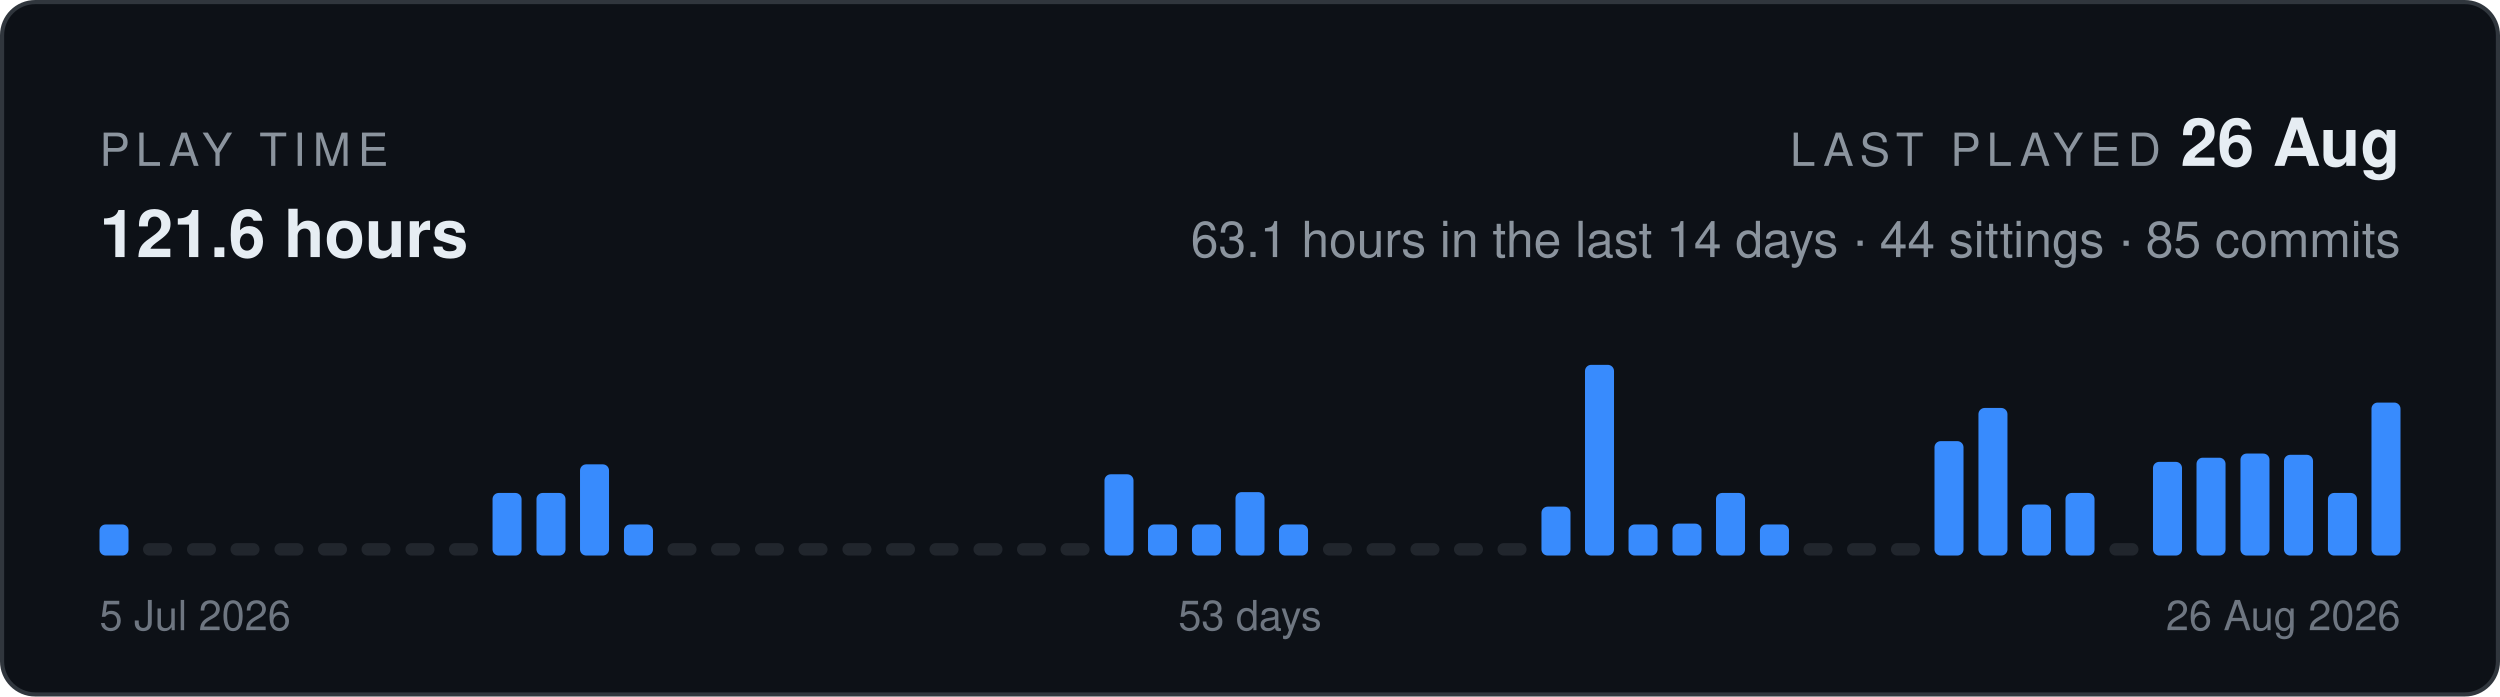
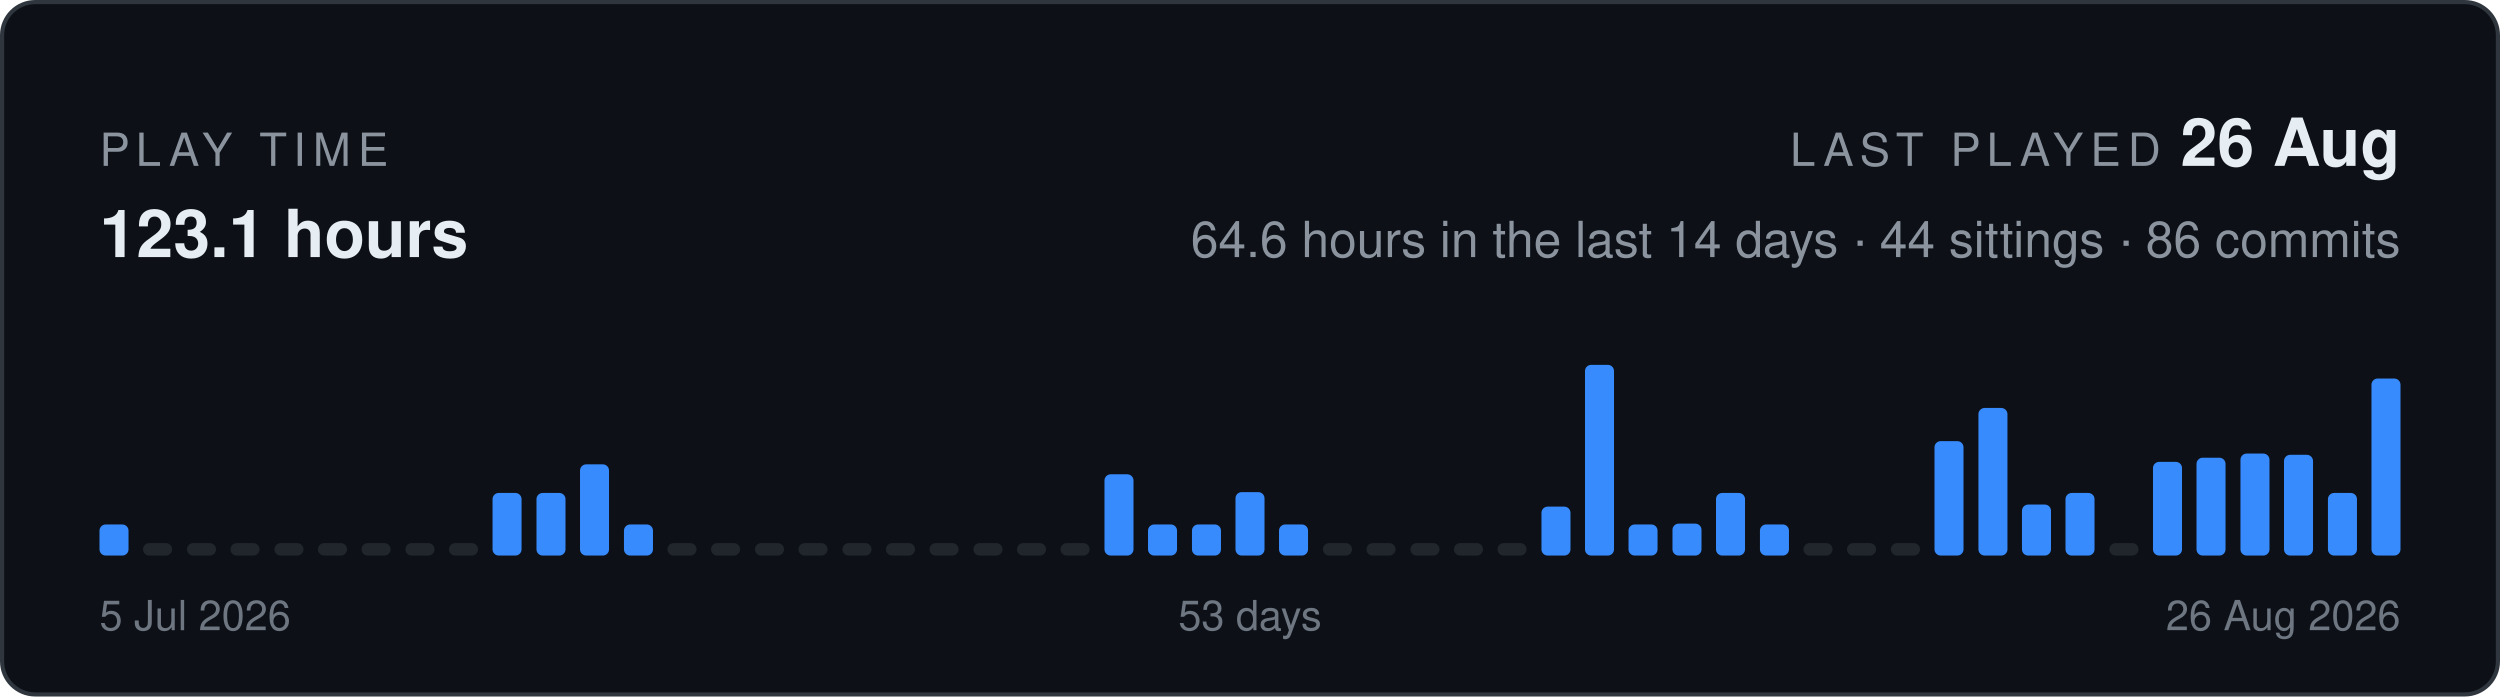
- <svg xmlns="http://www.w3.org/2000/svg" width="603" height="168" viewBox="0 0 603 168" role="img" aria-label="Play time: 121.6 hours over 85 commits, last played 26 Aug">
+ <svg xmlns="http://www.w3.org/2000/svg" width="603" height="168" viewBox="0 0 603 168" role="img" aria-label="Play time: 123.1 hours over 86 commits, last played 26 Aug">
  <style>
    .card { fill: #0d1117; stroke: #30363d }
    text { font-family: -apple-system, BlinkMacSystemFont, "Segoe UI", Helvetica, Arial, sans-serif }
    .label { font-size: 11px; letter-spacing: 1.7px; fill: #8b949e }
    .stat { font-size: 16px; font-weight: 600; letter-spacing: normal; fill: #e6edf3 }
    .note { font-size: 12px; fill: #8b949e }
    .axis { font-size: 10px; fill: #6e7681 }
    .bar { fill: #388bfd }
    .bar-quiet { fill: #21262d }
  </style>
  <rect class="card" x="0.5" y="0.5" width="602" height="167" rx="8" />
  <text class="label" x="24" y="40">PLAY TIME</text>
-   <text class="stat" x="24" y="62">121.6 hours</text>
+   <text class="stat" x="24" y="62">123.1 hours</text>
  <text class="label" x="579" y="40" text-anchor="end">LAST PLAYED <tspan class="stat">26 Aug</tspan>
  </text>
-   <text class="note" x="579" y="62" text-anchor="end">63.1 hours in the last 14 days   ·   44 sittings   ·   85 commits</text>
+   <text class="note" x="579" y="62" text-anchor="end">64.6 hours in the last 14 days   ·   44 sittings   ·   86 commits</text>
  <rect class="bar" x="24.0" y="126.5" width="7" height="7.5" rx="1.5" />
  <rect class="bar-quiet" x="34.5" y="131.0" width="7" height="3.0" rx="1.5" />
  <rect class="bar-quiet" x="45.1" y="131.0" width="7" height="3.0" rx="1.5" />
  <rect class="bar-quiet" x="55.6" y="131.0" width="7" height="3.0" rx="1.5" />
  <rect class="bar-quiet" x="66.2" y="131.0" width="7" height="3.0" rx="1.5" />
  <rect class="bar-quiet" x="76.7" y="131.0" width="7" height="3.0" rx="1.5" />
  <rect class="bar-quiet" x="87.2" y="131.0" width="7" height="3.0" rx="1.5" />
  <rect class="bar-quiet" x="97.8" y="131.0" width="7" height="3.0" rx="1.5" />
  <rect class="bar-quiet" x="108.3" y="131.0" width="7" height="3.0" rx="1.5" />
  <rect class="bar" x="118.8" y="118.9" width="7" height="15.1" rx="1.5" />
  <rect class="bar" x="129.4" y="118.9" width="7" height="15.1" rx="1.5" />
  <rect class="bar" x="139.9" y="112.0" width="7" height="22.0" rx="1.5" />
  <rect class="bar" x="150.5" y="126.5" width="7" height="7.5" rx="1.5" />
  <rect class="bar-quiet" x="161.0" y="131.0" width="7" height="3.0" rx="1.5" />
  <rect class="bar-quiet" x="171.5" y="131.0" width="7" height="3.0" rx="1.5" />
  <rect class="bar-quiet" x="182.1" y="131.0" width="7" height="3.0" rx="1.5" />
  <rect class="bar-quiet" x="192.6" y="131.0" width="7" height="3.0" rx="1.5" />
  <rect class="bar-quiet" x="203.2" y="131.0" width="7" height="3.0" rx="1.5" />
  <rect class="bar-quiet" x="213.7" y="131.0" width="7" height="3.0" rx="1.5" />
  <rect class="bar-quiet" x="224.2" y="131.0" width="7" height="3.0" rx="1.5" />
  <rect class="bar-quiet" x="234.8" y="131.0" width="7" height="3.0" rx="1.5" />
  <rect class="bar-quiet" x="245.3" y="131.0" width="7" height="3.0" rx="1.5" />
  <rect class="bar-quiet" x="255.8" y="131.0" width="7" height="3.0" rx="1.5" />
  <rect class="bar" x="266.4" y="114.4" width="7" height="19.6" rx="1.5" />
  <rect class="bar" x="276.9" y="126.5" width="7" height="7.5" rx="1.5" />
  <rect class="bar" x="287.5" y="126.5" width="7" height="7.5" rx="1.5" />
  <rect class="bar" x="298.0" y="118.7" width="7" height="15.3" rx="1.5" />
  <rect class="bar" x="308.5" y="126.5" width="7" height="7.5" rx="1.5" />
  <rect class="bar-quiet" x="319.1" y="131.0" width="7" height="3.0" rx="1.5" />
  <rect class="bar-quiet" x="329.6" y="131.0" width="7" height="3.0" rx="1.5" />
  <rect class="bar-quiet" x="340.2" y="131.0" width="7" height="3.0" rx="1.5" />
  <rect class="bar-quiet" x="350.7" y="131.0" width="7" height="3.0" rx="1.5" />
  <rect class="bar-quiet" x="361.2" y="131.0" width="7" height="3.0" rx="1.5" />
  <rect class="bar" x="371.8" y="122.2" width="7" height="11.8" rx="1.5" />
  <rect class="bar" x="382.3" y="88.0" width="7" height="46.0" rx="1.5" />
  <rect class="bar" x="392.8" y="126.5" width="7" height="7.5" rx="1.5" />
  <rect class="bar" x="403.4" y="126.3" width="7" height="7.7" rx="1.5" />
  <rect class="bar" x="413.9" y="118.9" width="7" height="15.1" rx="1.5" />
  <rect class="bar" x="424.5" y="126.5" width="7" height="7.5" rx="1.5" />
  <rect class="bar-quiet" x="435.0" y="131.0" width="7" height="3.0" rx="1.5" />
  <rect class="bar-quiet" x="445.5" y="131.0" width="7" height="3.0" rx="1.5" />
  <rect class="bar-quiet" x="456.1" y="131.0" width="7" height="3.0" rx="1.5" />
  <rect class="bar" x="466.6" y="106.4" width="7" height="27.6" rx="1.5" />
  <rect class="bar" x="477.2" y="98.4" width="7" height="35.6" rx="1.5" />
  <rect class="bar" x="487.7" y="121.7" width="7" height="12.3" rx="1.5" />
  <rect class="bar" x="498.2" y="118.9" width="7" height="15.1" rx="1.5" />
  <rect class="bar-quiet" x="508.8" y="131.0" width="7" height="3.0" rx="1.5" />
  <rect class="bar" x="519.3" y="111.4" width="7" height="22.6" rx="1.5" />
  <rect class="bar" x="529.8" y="110.4" width="7" height="23.6" rx="1.5" />
  <rect class="bar" x="540.4" y="109.4" width="7" height="24.6" rx="1.5" />
  <rect class="bar" x="550.9" y="109.7" width="7" height="24.3" rx="1.5" />
  <rect class="bar" x="561.5" y="118.9" width="7" height="15.1" rx="1.5" />
-   <rect class="bar" x="572.0" y="97.1" width="7" height="36.9" rx="1.5" />
+   <rect class="bar" x="572.0" y="91.3" width="7" height="42.7" rx="1.5" />
  <text class="axis" x="24" y="152">5 Jul 2026</text>
  <text class="axis" x="301.5" y="152" text-anchor="middle">53 days</text>
  <text class="axis" x="579" y="152" text-anchor="end">26 Aug 2026</text>
</svg>
